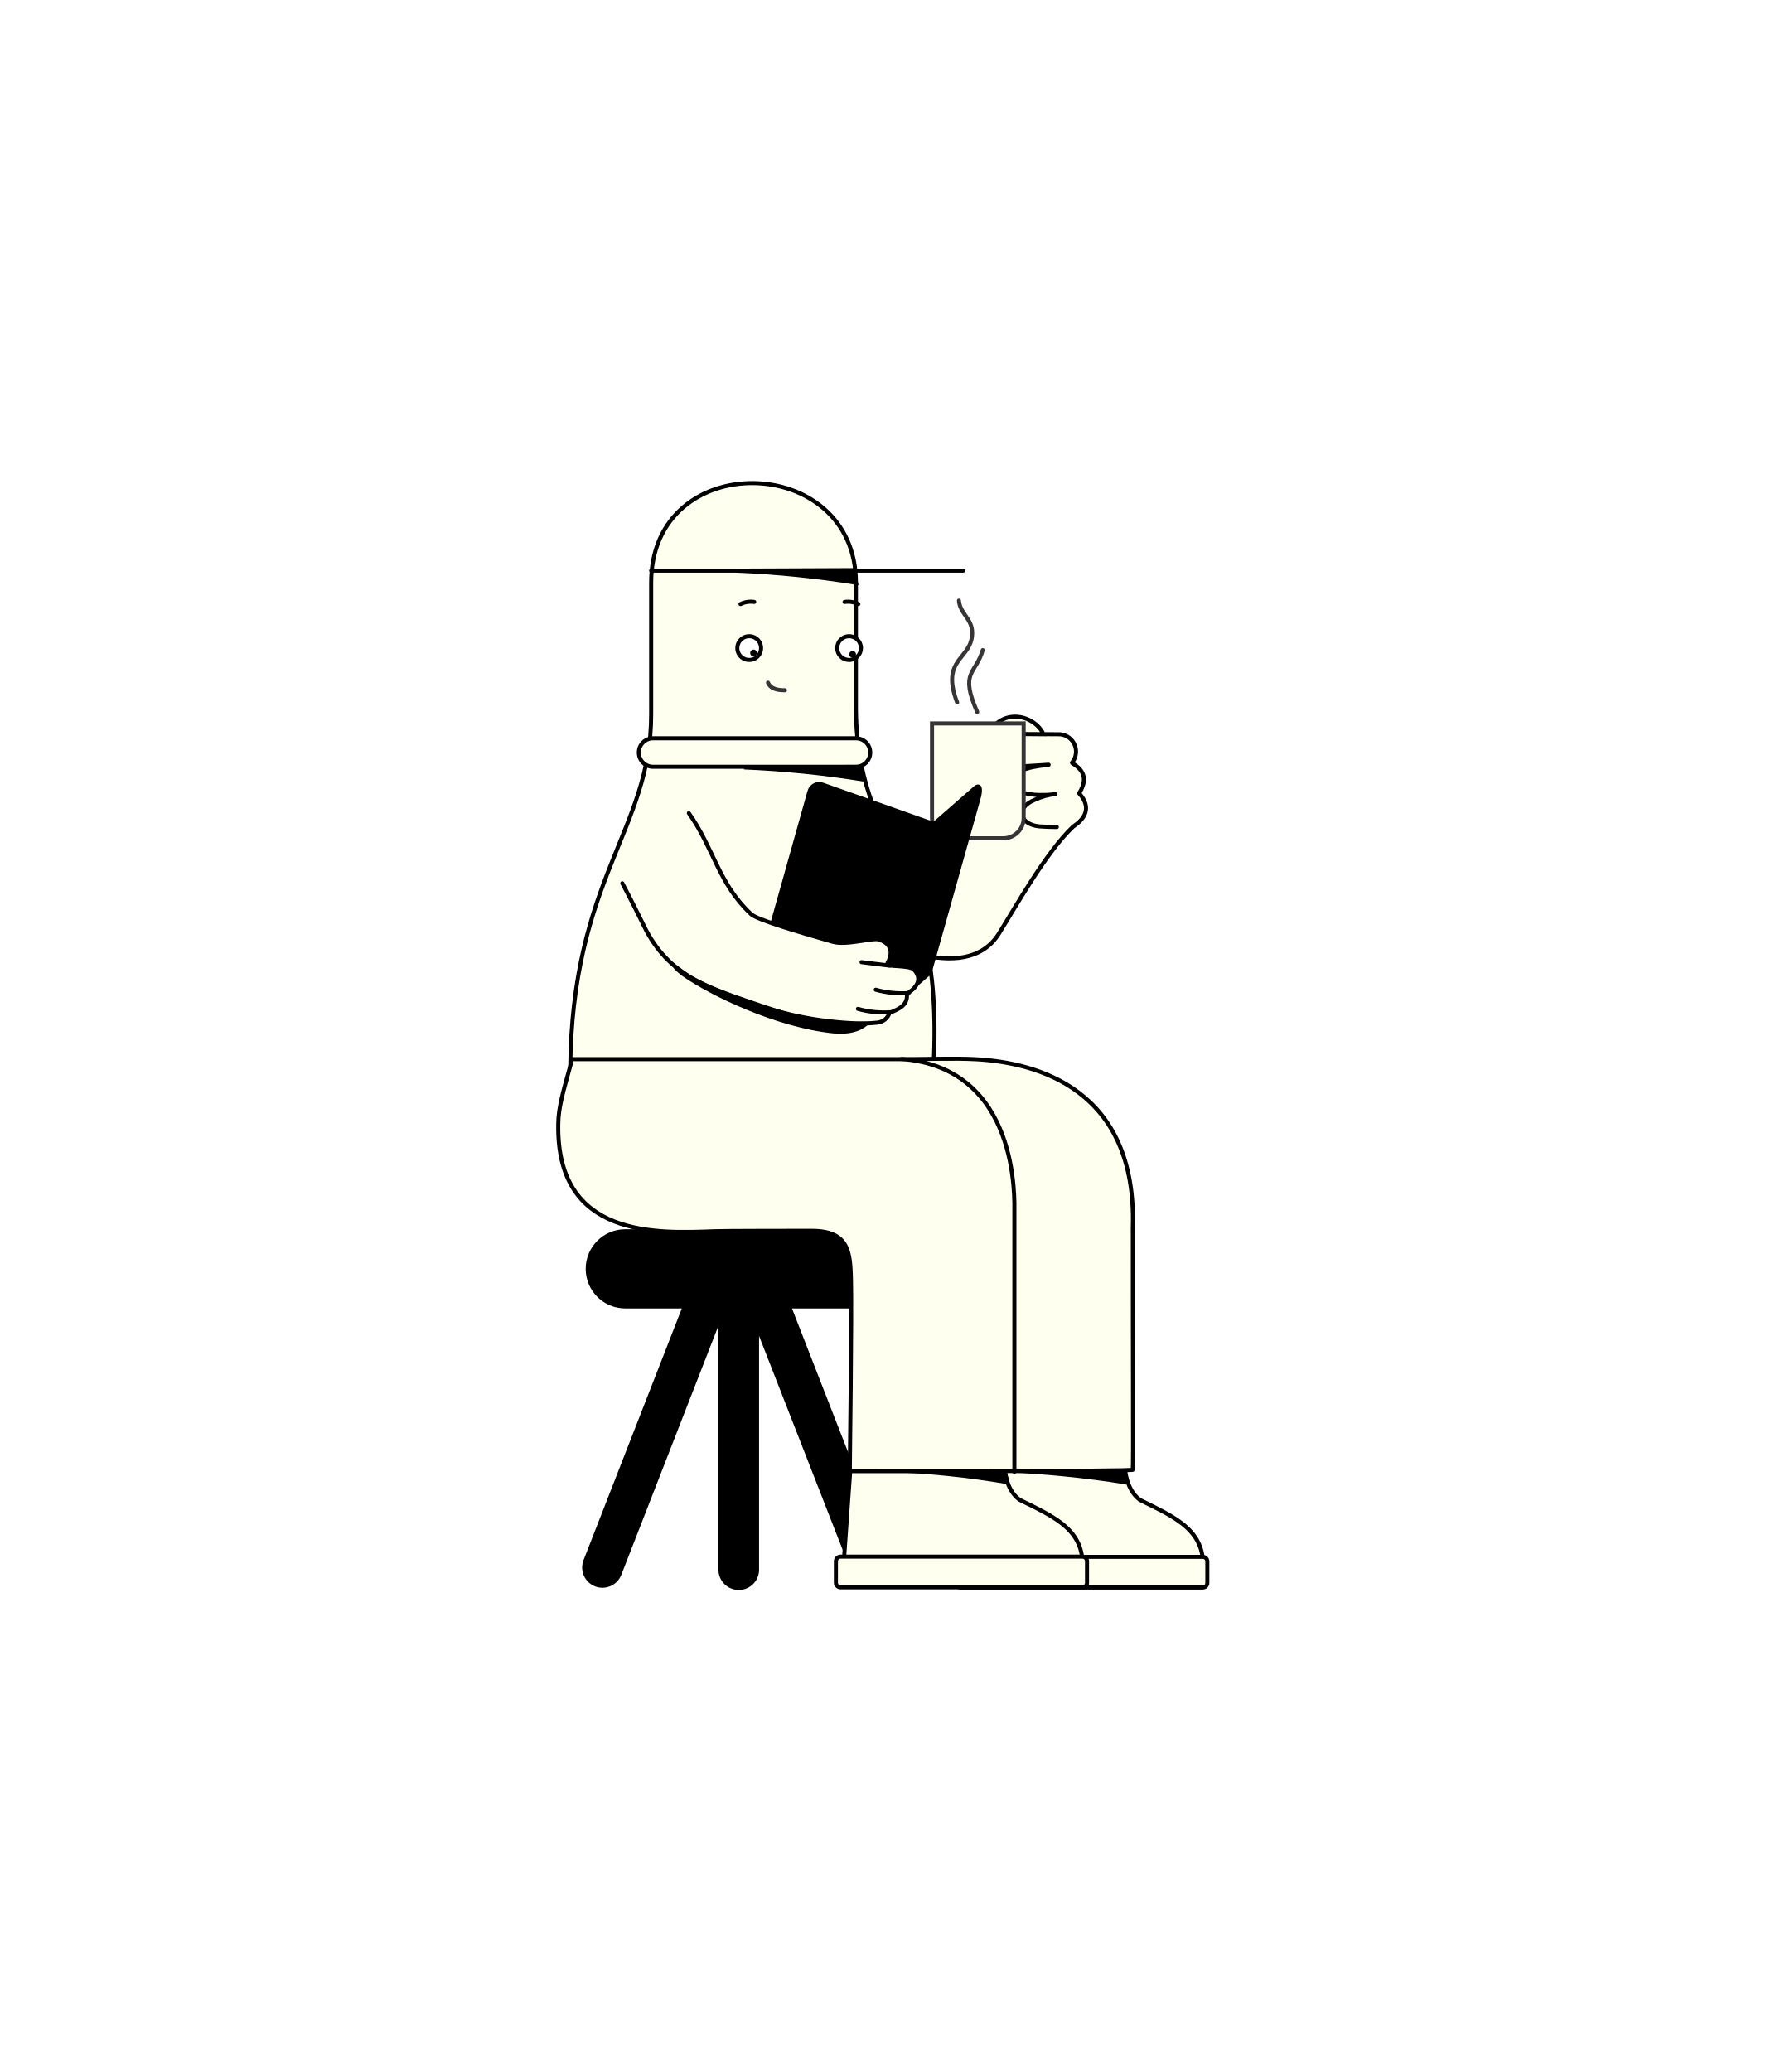
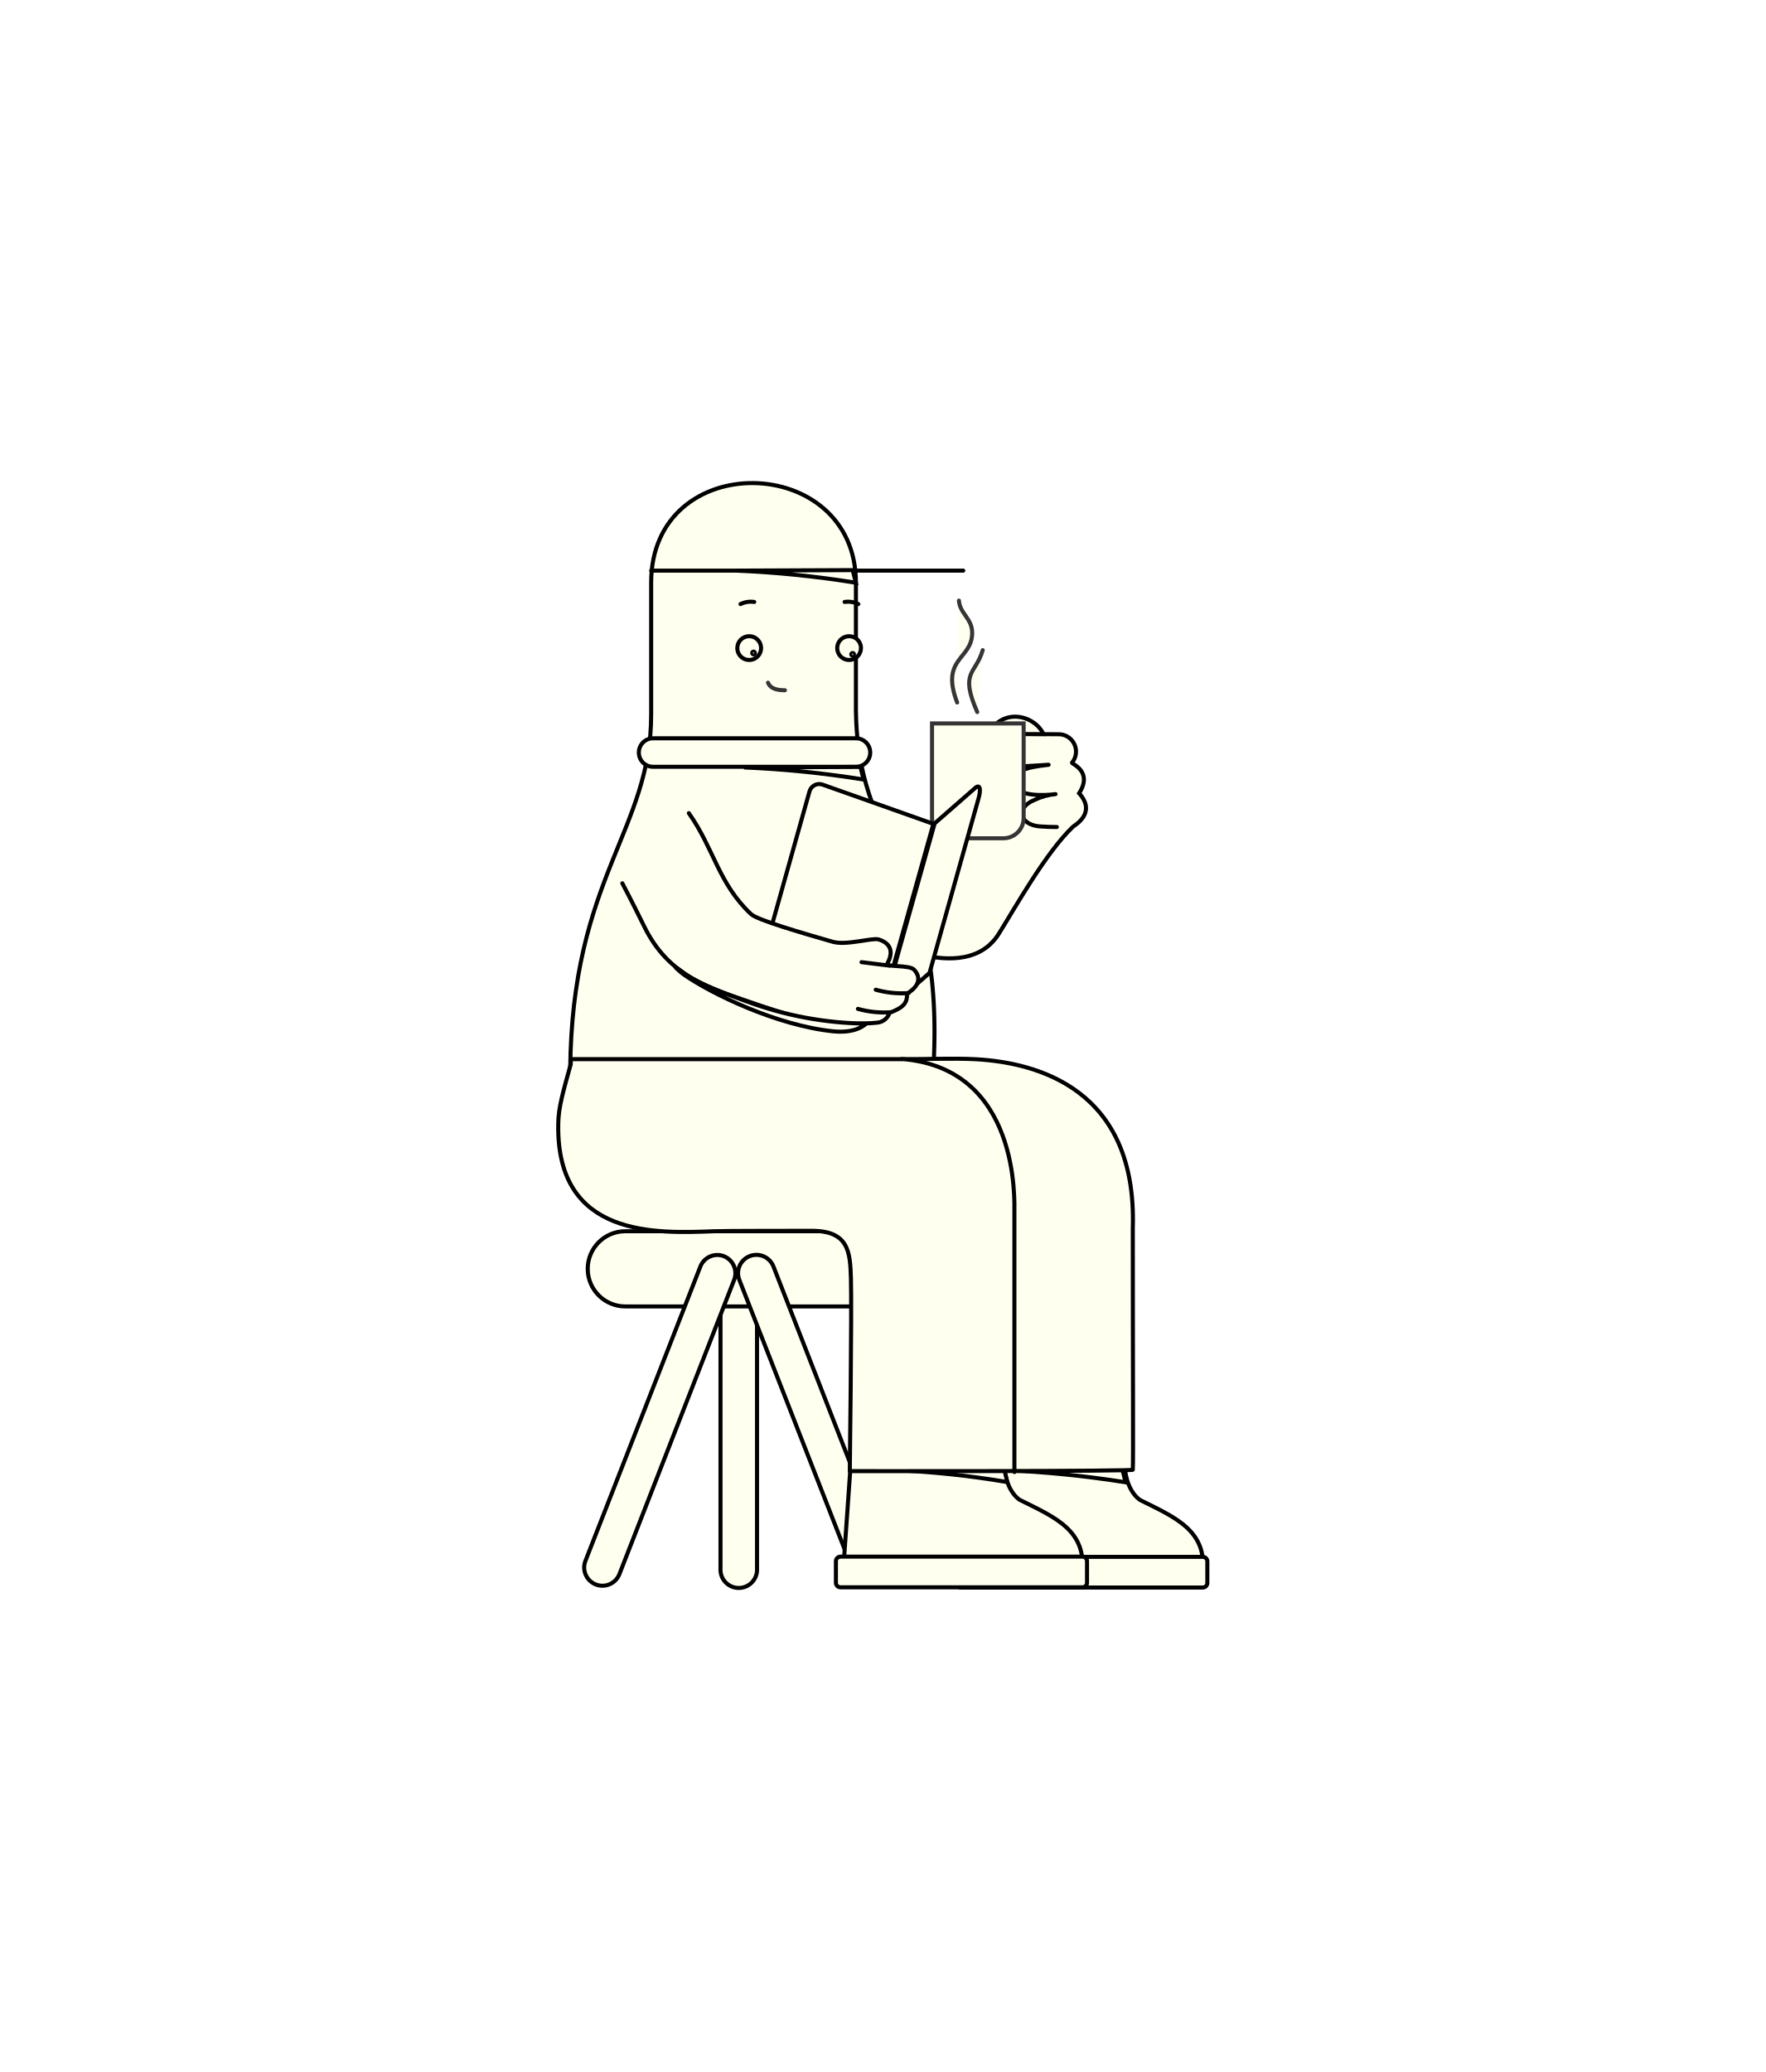
<svg xmlns="http://www.w3.org/2000/svg" id="prefix__Layer_1" data-name="Layer 1" viewBox="0 0 248 291">
  <defs>
    <style>
            .prefix__cls-1,
            .prefix__cls-6 {
                fill: hsl(60, 100%, 97%)
            }

            .prefix__cls-1,
            .prefix__cls-4,
            .prefix__cls-7 {
-                 fill-rule: evenodd
+                 fill-rule: evenodd;
+                 fill: hsl(60, 100%, 97%);
            }

            .prefix__cls-2,
            .prefix__cls-3,
            .prefix__cls-5 {
-                 fill: none;
+                 fill: hsl(60, 100%, 97%);
                stroke-linecap: round;
                stroke-width: .57px
            }

            .prefix__cls-2,
            .prefix__cls-5 {
                stroke: #000
            }

            .prefix__cls-2,
            .prefix__cls-3 {
                stroke-miterlimit: 22.93
            }

            .prefix__cls-3 {
                stroke: #373435
            }

            .prefix__cls-5 {
                stroke-linejoin: round
            }

            .prefix__cls-7 {
                fill: #fefefe
            }
        </style>
  </defs>
  <path class="prefix__cls-1" d="M124.47 118.9l6.53 4.52s6.63-7.58 6.7-8.83c.18-3.24-.49-7 .57-10.25 1.75-5.35 7-4.08 8.3-1.22 0 0-8.56-.07 2 0a2.44 2.44 0 012 4c-.11.15 3 1.17 1 4.29 2.52 2.79-.64 4.48-.86 4.7-3.81 3.61-8.2 11.49-10.4 15-4.78 7.71-18.1.35-19-.46-.31-.23 3.16-11.75 3.16-11.75z" />
  <path class="prefix__cls-2" d="M124.47 118.9l6.53 4.52s6.63-7.58 6.7-8.83c.18-3.24-.49-7 .57-10.25 1.75-5.35 7-4.08 8.3-1.22 0 0-8.56-.07 2 0a2.44 2.44 0 012 4c-.11.15 3 1.17 1 4.29 2.52 2.79-.64 4.48-.86 4.7-3.81 3.61-8.2 11.49-10.4 15-4.78 7.71-18.1.35-19-.46-.31-.23 3.16-11.75 3.16-11.75z" />
  <path class="prefix__cls-2" d="M143.79 103.24c-3 .36-3.79 4.55.12 4.37 1.53-.07 3.51-.23 3.38-.2-.48.1-6.55.42-4.74 3.11 1.14 1.68 5.89 1 5.73 1a8.88 8.88 0 00-2.94.81c-2.81 1.12-2.09 3.49.66 3.73.7.06 1.71.09 2.44.09" />
  <path class="prefix__cls-1" d="M130.91 101.6h12.87v13.29a2.84 2.84 0 01-2.83 2.84h-7.21a2.84 2.84 0 01-2.83-2.84z" />
  <path class="prefix__cls-3" d="M130.91 101.6h12.87v13.29a2.84 2.84 0 01-2.83 2.84h-7.21a2.84 2.84 0 01-2.83-2.84zM134.44 98.66c-2.42-6.3 2.13-6 2.11-9.79 0-2-1.74-2.71-1.86-4.52M137.26 100c-2.51-5.74-.22-5.26.77-8.69" />
  <path class="prefix__cls-4" d="M103.76 173.66a2.58 2.58 0 00-2.56 2.57v44.38a2.57 2.57 0 005.13 0v-44.38a2.58 2.58 0 00-2.57-2.57z" />
  <path class="prefix__cls-2" d="M103.76 173.66a2.58 2.58 0 00-2.56 2.57v44.38a2.57 2.57 0 005.13 0v-44.38a2.58 2.58 0 00-2.57-2.57z" />
  <rect x="82.55" y="172.92" width="42.67" height="10.56" rx="5.28" ry="5.28" />
  <rect class="prefix__cls-2" x="82.55" y="172.92" width="42.67" height="10.56" rx="5.28" ry="5.28" />
  <path class="prefix__cls-4" d="M105.29 176.42a2.57 2.57 0 00-1.45 3.32L120 221.08a2.56 2.56 0 104.77-1.87l-16.13-41.33a2.57 2.57 0 00-3.35-1.46z" />
  <path class="prefix__cls-2" d="M105.29 176.42a2.57 2.57 0 00-1.45 3.32L120 221.08a2.56 2.56 0 104.77-1.87l-16.13-41.33a2.57 2.57 0 00-3.35-1.46z" />
  <path class="prefix__cls-4" d="M101.66 176.42a2.57 2.57 0 011.46 3.32L87 221.08a2.56 2.56 0 01-4.77-1.87l16.14-41.33a2.56 2.56 0 013.29-1.46z" />
  <path class="prefix__cls-2" d="M101.66 176.42a2.57 2.57 0 011.46 3.32L87 221.08a2.56 2.56 0 01-4.77-1.87l16.14-41.33a2.56 2.56 0 013.29-1.46z" />
  <path class="prefix__cls-1" d="M158 206.12h-21a.66.66 0 00-.64.64l-1 14.16h33.57c.63-5.93-3.71-7.73-8.83-10.27-1.99-1.47-2.1-4.53-2.1-4.53z" />
  <path class="prefix__cls-5" d="M158 206.12h-21a.66.66 0 00-.64.64l-1 14.16h33.57c.63-5.93-3.71-7.73-8.83-10.27-1.99-1.47-2.1-4.53-2.1-4.53z" />
  <rect class="prefix__cls-6" x="134.31" y="218.65" width="35.27" height="4.31" rx=".64" ry=".64" />
  <rect class="prefix__cls-5" x="134.31" y="218.65" width="35.27" height="4.31" rx=".64" ry=".64" />
  <path class="prefix__cls-4" d="M157.66 206.42l.44 1.76a148.24 148.24 0 00-16.79-1.7z" />
  <path class="prefix__cls-2" d="M157.66 206.42l.44 1.76a148.24 148.24 0 00-16.79-1.7z" />
  <path class="prefix__cls-1" d="M141.05 206.08h-21a.67.67 0 00-.64.64l-1 14.16H152c.63-5.93-3.71-7.73-8.84-10.27-1.95-1.47-2.11-4.53-2.11-4.53z" />
  <path class="prefix__cls-5" d="M141.05 206.08h-21a.67.67 0 00-.64.64l-1 14.16H152c.63-5.93-3.71-7.73-8.84-10.27-1.95-1.47-2.11-4.53-2.11-4.53z" />
  <rect class="prefix__cls-6" x="117.41" y="218.62" width="35.27" height="4.31" rx=".64" ry=".64" />
  <rect class="prefix__cls-5" x="117.41" y="218.62" width="35.27" height="4.31" rx=".64" ry=".64" />
  <path class="prefix__cls-4" d="M141.06 206.38l.43 1.77a128 128 0 00-16.37-1.71z" />
  <path class="prefix__cls-2" d="M141.06 206.38l.43 1.77a128 128 0 00-16.37-1.71z" />
  <path class="prefix__cls-1" d="M120.22 81.8v17c-.15 21.11 12.37 21.53 10.92 50.63-.21 4.25-3.68 3.72-4.33 9.43-4.8 1.17-17.65-3.52-22.45-2.36-4.79-1.16-16.66 8.43-21.45 7.26-1.29-5.64-2.86-9-2.82-13.44.19-27 11.39-33.72 11.37-50V81.86c-.03-19 28.73-18.35 28.76-.06z" />
  <path class="prefix__cls-5" d="M120.22 81.8v17c-.15 21.11 12.37 21.53 10.92 50.63-.21 4.25-3.68 3.72-4.33 9.43-4.8 1.17-17.65-3.52-22.45-2.36-4.79-1.16-16.66 8.43-21.45 7.26-1.29-5.64-2.86-9-2.82-13.44.19-27 11.39-33.72 11.37-50V81.86c-.03-19 28.73-18.35 28.76-.06z" />
  <path class="prefix__cls-1" d="M137.19 148.77c8.34.49 22.54 4.08 21.92 23.7 0 19.15.08 32.95 0 33.94.79.25-39.75.2-39.75.2s.29-22.64.16-27.05c-.11-3.71-.29-6.72-5.55-6.7-.93 0-12.64 0-13.62.06-8.08.3-22.2 1-21.94-15 0-2.4.75-4.79 1.75-8.44a3.6 3.6 0 000-.73h46.48c3.3.02 7.36-.16 10.55.02z" />
  <path class="prefix__cls-5" d="M137.19 148.77c8.34.49 22.54 4.08 21.92 23.7 0 19.15.08 32.95 0 33.94.79.25-39.75.2-39.75.2s.29-22.64.16-27.05c-.11-3.71-.29-6.72-5.55-6.7-.93 0-12.64 0-13.62.06-8.08.3-22.2 1-21.94-15 0-2.4.75-4.79 1.75-8.44a3.6 3.6 0 000-.73h46.48c3.3.02 7.36-.16 10.55.02z" />
  <path class="prefix__cls-1" d="M91.73 103.69h28.5a2 2 0 010 4h-28.5a2 2 0 110-4z" />
  <path class="prefix__cls-2" d="M91.73 103.69h28.5a2 2 0 010 4h-28.5a2 2 0 110-4zM91.46 80.14h43.84" />
  <path class="prefix__cls-4" d="M120.86 107.71l.44 1.77a142.65 142.65 0 00-16.79-1.7z" />
  <path class="prefix__cls-2" d="M120.86 107.71l.44 1.77a142.65 142.65 0 00-16.79-1.7z" />
  <path class="prefix__cls-4" d="M119.77 80.07l.44 1.77a142.3 142.3 0 00-16.79-1.7z" />
  <path class="prefix__cls-2" d="M119.77 80.07l.44 1.77a142.3 142.3 0 00-16.79-1.7zM142.48 206.74v-36.38c0-1.72.78-20.35-15.84-21.63" />
  <path class="prefix__cls-7" d="M119.26 92.69a1.67 1.67 0 111.67-1.69 1.68 1.68 0 01-1.67 1.69z" />
  <path class="prefix__cls-5" d="M119.26 92.69a1.67 1.67 0 111.67-1.69 1.68 1.68 0 01-1.67 1.69z" />
  <path class="prefix__cls-7" d="M105.23 89.35a1.67 1.67 0 11-1.67 1.65 1.67 1.67 0 011.67-1.65z" />
  <path class="prefix__cls-5" d="M105.23 89.35a1.67 1.67 0 11-1.67 1.65 1.67 1.67 0 011.67-1.65z" />
  <path class="prefix__cls-2" d="M118.63 84.54a3.31 3.31 0 011.93.3M105.94 84.54a3.28 3.28 0 00-1.93.3" />
  <path class="prefix__cls-4" d="M119.76 91.71a.19.19 0 01.19.19.2.2 0 01-.19.19.19.19 0 01-.19-.19.18.18 0 01.19-.19z" />
  <path class="prefix__cls-5" d="M119.76 91.71a.19.19 0 01.19.19.2.2 0 01-.19.19.19.19 0 01-.19-.19.18.18 0 01.19-.19z" />
  <path class="prefix__cls-4" d="M105.84 91.9a.2.2 0 01-.19-.19.2.2 0 01.19-.2.19.19 0 01.19.2.19.19 0 01-.19.19z" />
  <path class="prefix__cls-5" d="M105.84 91.9a.2.2 0 01-.19-.19.2.2 0 01.19-.2.19.19 0 01.19.2.19.19 0 01-.19.19z" />
  <path class="prefix__cls-3" d="M107.87 95.88c.39.94 1.48 1.06 2.38 1.06" />
  <path class="prefix__cls-4" d="M115.58 110.21l15.52 5.5-7.58 27-17-6 7.17-25.53a1.42 1.42 0 011.89-.97z" />
  <path class="prefix__cls-2" d="M115.58 110.21l15.52 5.5-7.58 27-17-6 7.17-25.53a1.42 1.42 0 011.89-.97z" />
  <path class="prefix__cls-4" d="M137 110.64l-5.72 5-7.58 27 6.86-6 6.83-24.31c.45-1.49.27-2.24-.39-1.69z" />
  <path class="prefix__cls-2" d="M137 110.64l-5.72 5-7.58 27 6.86-6 6.83-24.31c.45-1.49.27-2.24-.39-1.69z" />
  <path class="prefix__cls-1" d="M96.75 114.2c3.51 4.94 4.16 9.91 8.75 14.19.86.8 6.9 2.57 11.47 3.88 1.94.55 5.55-.61 6.45-.33s2.48 1.1 1.19 3.43c-.25.46 3.13.13 3.77.81 1.79 1.93-1 3.37-1 3.37.15 1.52-.89 2.1-2.44 2.7a2 2 0 01-1.69 1.37 33.22 33.22 0 01-12-1c-1.41-.39-2.9-.86-4.32-1.35-7.27-2.51-13-4-16.52-11.31-.31-.64-1.85-3.74-3-5.91-3-5.8 6.72-14.09 9.31-9.9" />
  <path class="prefix__cls-2" d="M96.75 114.2c3.51 4.94 4.16 9.91 8.75 14.19.86.8 6.9 2.57 11.47 3.88 1.94.55 5.55-.61 6.45-.33s2.48 1.1 1.19 3.43c-.25.46 3.13.13 3.77.81 1.79 1.93-1 3.37-1 3.37.15 1.52-.89 2.1-2.44 2.7a2 2 0 01-1.69 1.37 33.22 33.22 0 01-12-1c-1.41-.39-2.9-.86-4.32-1.35-7.27-2.51-13-4-16.52-11.31-.31-.64-1.85-3.74-3-5.91M123 139a13.52 13.52 0 004.64.47M120.5 141.69a13.46 13.46 0 004.63.47" />
  <path class="prefix__cls-4" d="M117 144.84c-7.89-.82-17.13-5.28-21-8-.56-.4-2.19-1.88-.07-.26s6 3 9 4.08a49.63 49.63 0 0016.71 3.1s-1.23 1.43-4.64 1.08z" />
  <path class="prefix__cls-2" d="M117 144.84c-7.89-.82-17.13-5.28-21-8-.56-.4-2.19-1.88-.07-.26s6 3 9 4.08a49.63 49.63 0 0016.71 3.1s-1.23 1.43-4.64 1.08zM124.96 135.62l-3.95-.49" />
</svg>
